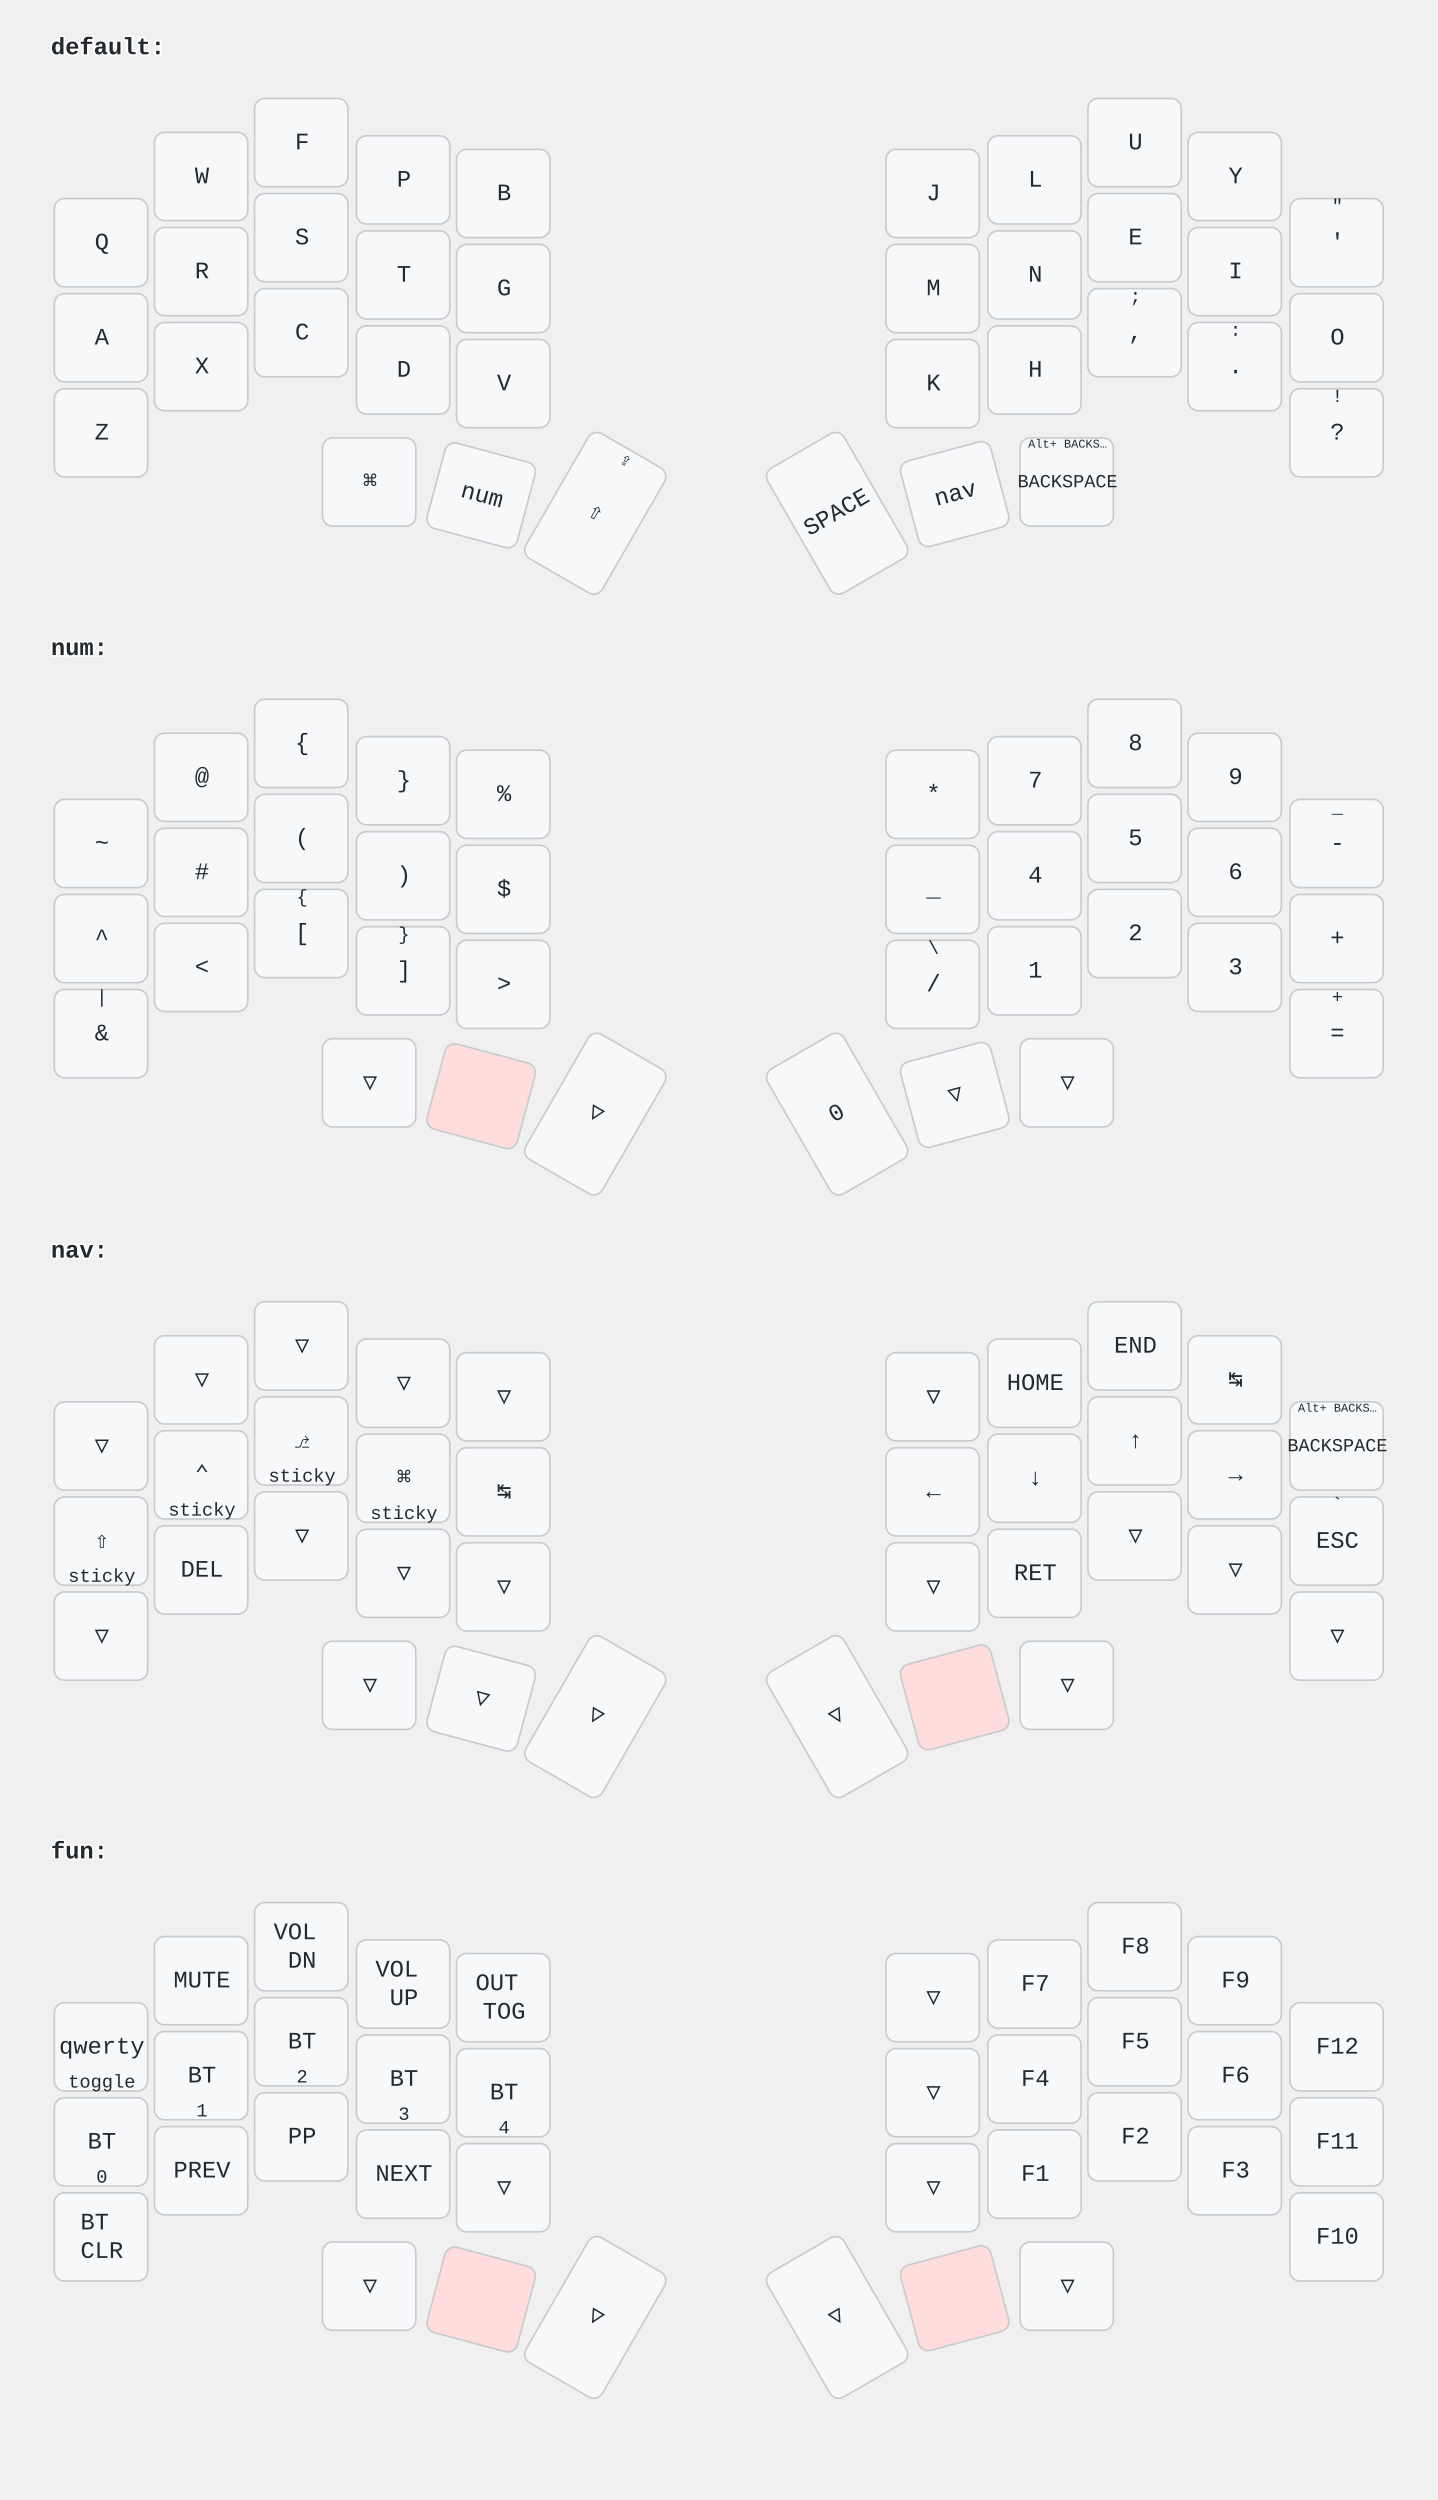
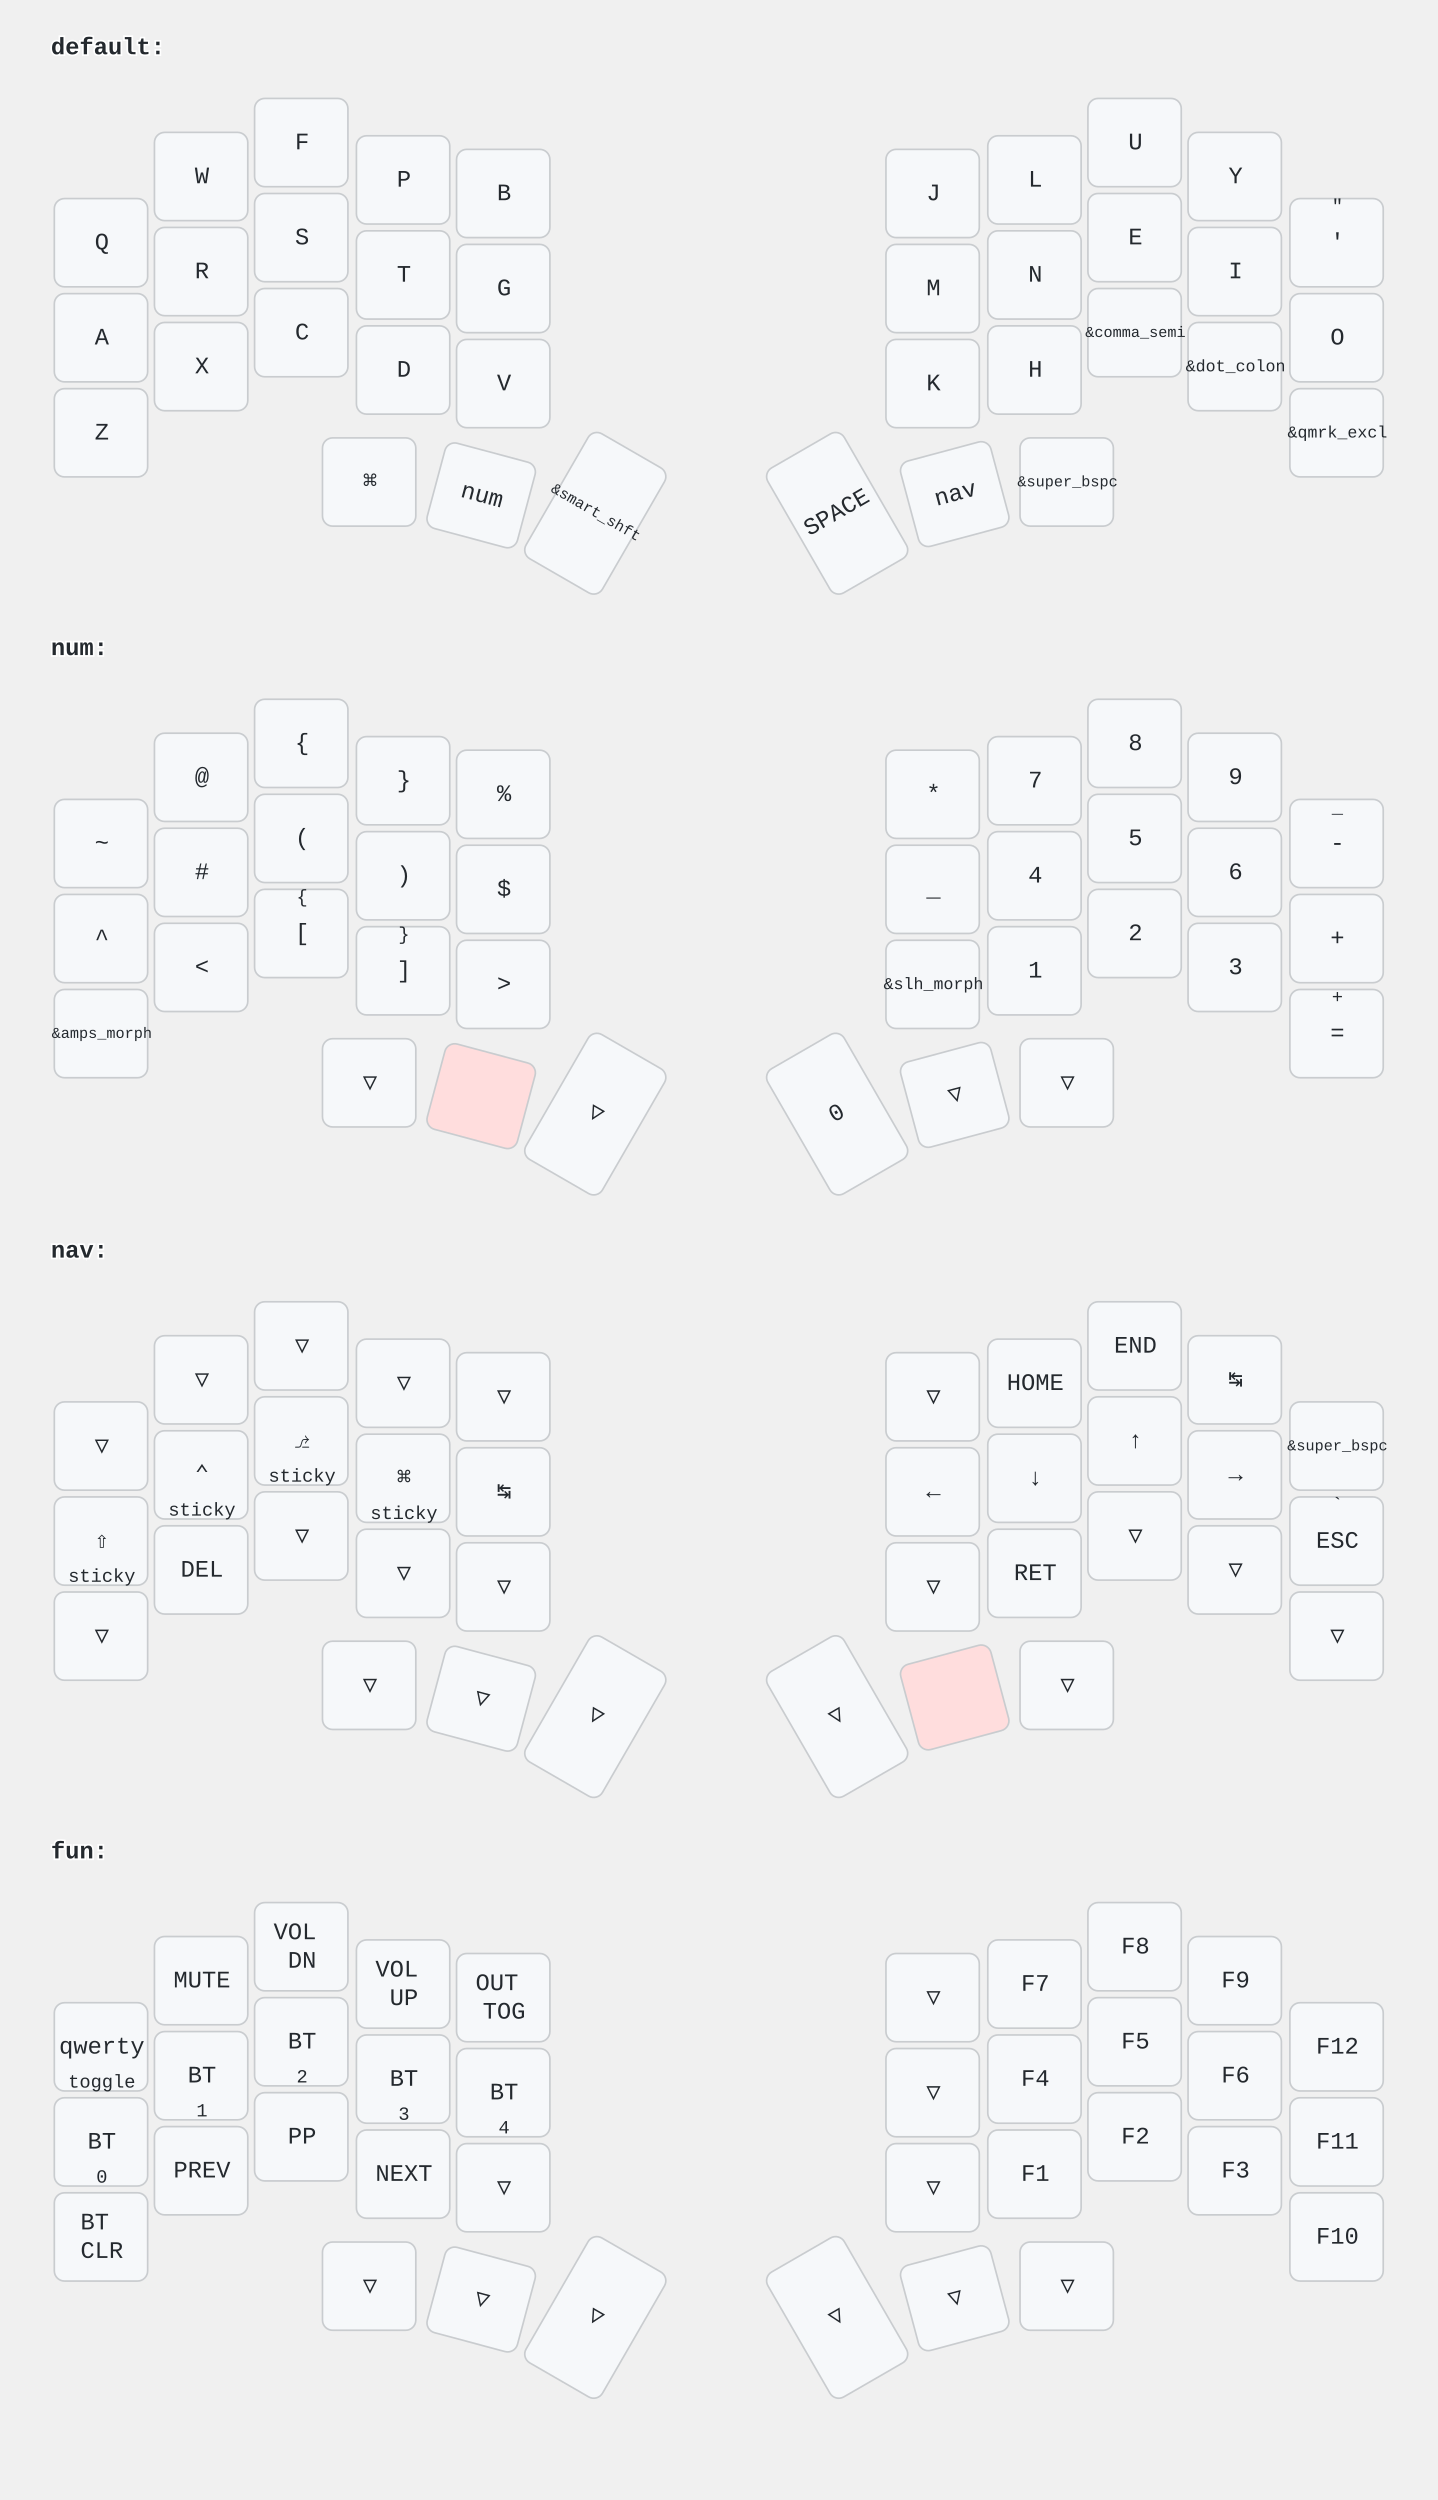
<svg xmlns="http://www.w3.org/2000/svg" width="847" height="1473" viewBox="0 0 847 1473" class="keymap">
  <style>/* font and background color specifications */
svg {
    font-family: SFMono-Regular,Consolas,Liberation Mono,Menlo,monospace;
    font-size: 14px;
    font-kerning: normal;
    text-rendering: optimizeLegibility;
    fill: #24292e;
}

/* default key styling */
rect {
    fill: #f6f8fa;
    stroke: #c9cccf;
    stroke-width: 1;
}

/* color accent for combo boxes */
rect.combo {
    fill: #cdf;
}

/* color accent for held keys */
rect.held, rect.combo.held {
    fill: #fdd;
}

/* color accent for ghost (optional) keys */
rect.ghost, rect.combo.ghost {
    fill: #ddd;
}

text {
    text-anchor: middle;
    dominant-baseline: middle;
}

/* styling for layer labels */
text.label {
    font-weight: bold;
    text-anchor: start;
    stroke: white;
    stroke-width: 2;
    paint-order: stroke;
}

/* styling for combo tap, and key hold/shifted label text */
text.combo, text.hold, text.shifted {
    font-size: 11px;
}

text.hold {
    text-anchor: middle;
    dominant-baseline: auto;
}

text.shifted {
    text-anchor: middle;
    dominant-baseline: hanging;
}

/* styling for hold/shifted label text in combo box */
text.combo.hold, text.combo.shifted {
    font-size: 8px;
}

/* styling for combo dendrons */
path {
    stroke-width: 1;
    stroke: gray;
    fill: none;
}
</style>
  <g transform="translate(30, 0)" class="layer-default">
    <text x="0" y="28" class="label" id="default">default:</text>
    <g transform="translate(0, 56)">
      <g transform="translate(30, 87)" class="key keypos-0">
        <rect rx="6" ry="6" x="-28" y="-26" width="55" height="52" class="key" />
        <text x="0" y="0" class="key tap">Q</text>
      </g>
      <g transform="translate(89, 48)" class="key keypos-1">
        <rect rx="6" ry="6" x="-28" y="-26" width="55" height="52" class="key" />
        <text x="0" y="0" class="key tap">W</text>
      </g>
      <g transform="translate(148, 28)" class="key keypos-2">
        <rect rx="6" ry="6" x="-28" y="-26" width="55" height="52" class="key" />
        <text x="0" y="0" class="key tap">F</text>
      </g>
      <g transform="translate(208, 50)" class="key keypos-3">
        <rect rx="6" ry="6" x="-28" y="-26" width="55" height="52" class="key" />
        <text x="0" y="0" class="key tap">P</text>
      </g>
      <g transform="translate(267, 58)" class="key keypos-4">
        <rect rx="6" ry="6" x="-28" y="-26" width="55" height="52" class="key" />
        <text x="0" y="0" class="key tap">B</text>
      </g>
      <g transform="translate(520, 58)" class="key keypos-5">
        <rect rx="6" ry="6" x="-28" y="-26" width="55" height="52" class="key" />
        <text x="0" y="0" class="key tap">J</text>
      </g>
      <g transform="translate(580, 50)" class="key keypos-6">
        <rect rx="6" ry="6" x="-28" y="-26" width="55" height="52" class="key" />
        <text x="0" y="0" class="key tap">L</text>
      </g>
      <g transform="translate(639, 28)" class="key keypos-7">
        <rect rx="6" ry="6" x="-28" y="-26" width="55" height="52" class="key" />
        <text x="0" y="0" class="key tap">U</text>
      </g>
      <g transform="translate(698, 48)" class="key keypos-8">
        <rect rx="6" ry="6" x="-28" y="-26" width="55" height="52" class="key" />
        <text x="0" y="0" class="key tap">Y</text>
      </g>
      <g transform="translate(758, 87)" class="key keypos-9">
        <rect rx="6" ry="6" x="-28" y="-26" width="55" height="52" class="key" />
        <text x="0" y="0" class="key tap">'</text>
        <text x="0" y="-24" class="key shifted">"</text>
      </g>
      <g transform="translate(30, 143)" class="key keypos-10">
        <rect rx="6" ry="6" x="-28" y="-26" width="55" height="52" class="key" />
        <text x="0" y="0" class="key tap">A</text>
      </g>
      <g transform="translate(89, 104)" class="key keypos-11">
        <rect rx="6" ry="6" x="-28" y="-26" width="55" height="52" class="key" />
        <text x="0" y="0" class="key tap">R</text>
      </g>
      <g transform="translate(148, 84)" class="key keypos-12">
        <rect rx="6" ry="6" x="-28" y="-26" width="55" height="52" class="key" />
        <text x="0" y="0" class="key tap">S</text>
      </g>
      <g transform="translate(208, 106)" class="key keypos-13">
        <rect rx="6" ry="6" x="-28" y="-26" width="55" height="52" class="key" />
        <text x="0" y="0" class="key tap">T</text>
      </g>
      <g transform="translate(267, 114)" class="key keypos-14">
        <rect rx="6" ry="6" x="-28" y="-26" width="55" height="52" class="key" />
        <text x="0" y="0" class="key tap">G</text>
      </g>
      <g transform="translate(520, 114)" class="key keypos-15">
        <rect rx="6" ry="6" x="-28" y="-26" width="55" height="52" class="key" />
        <text x="0" y="0" class="key tap">M</text>
      </g>
      <g transform="translate(580, 106)" class="key keypos-16">
        <rect rx="6" ry="6" x="-28" y="-26" width="55" height="52" class="key" />
        <text x="0" y="0" class="key tap">N</text>
      </g>
      <g transform="translate(639, 84)" class="key keypos-17">
        <rect rx="6" ry="6" x="-28" y="-26" width="55" height="52" class="key" />
        <text x="0" y="0" class="key tap">E</text>
      </g>
      <g transform="translate(698, 104)" class="key keypos-18">
        <rect rx="6" ry="6" x="-28" y="-26" width="55" height="52" class="key" />
        <text x="0" y="0" class="key tap">I</text>
      </g>
      <g transform="translate(758, 143)" class="key keypos-19">
        <rect rx="6" ry="6" x="-28" y="-26" width="55" height="52" class="key" />
        <text x="0" y="0" class="key tap">O</text>
      </g>
      <g transform="translate(30, 199)" class="key keypos-20">
        <rect rx="6" ry="6" x="-28" y="-26" width="55" height="52" class="key" />
        <text x="0" y="0" class="key tap">Z</text>
      </g>
      <g transform="translate(89, 160)" class="key keypos-21">
        <rect rx="6" ry="6" x="-28" y="-26" width="55" height="52" class="key" />
        <text x="0" y="0" class="key tap">X</text>
      </g>
      <g transform="translate(148, 140)" class="key keypos-22">
        <rect rx="6" ry="6" x="-28" y="-26" width="55" height="52" class="key" />
        <text x="0" y="0" class="key tap">C</text>
      </g>
      <g transform="translate(208, 162)" class="key keypos-23">
        <rect rx="6" ry="6" x="-28" y="-26" width="55" height="52" class="key" />
        <text x="0" y="0" class="key tap">D</text>
      </g>
      <g transform="translate(267, 170)" class="key keypos-24">
        <rect rx="6" ry="6" x="-28" y="-26" width="55" height="52" class="key" />
        <text x="0" y="0" class="key tap">V</text>
      </g>
      <g transform="translate(520, 170)" class="key keypos-25">
        <rect rx="6" ry="6" x="-28" y="-26" width="55" height="52" class="key" />
        <text x="0" y="0" class="key tap">K</text>
      </g>
      <g transform="translate(580, 162)" class="key keypos-26">
        <rect rx="6" ry="6" x="-28" y="-26" width="55" height="52" class="key" />
        <text x="0" y="0" class="key tap">H</text>
      </g>
      <g transform="translate(639, 140)" class="key keypos-27">
        <rect rx="6" ry="6" x="-28" y="-26" width="55" height="52" class="key" />
-         <text x="0" y="0" class="key tap">,</text>
-         <text x="0" y="-24" class="key shifted">;</text>
+         <text x="0" y="0" class="key tap">
+           <tspan style="font-size: 64%">&amp;comma_semi</tspan>
+         </text>
      </g>
      <g transform="translate(698, 160)" class="key keypos-28">
        <rect rx="6" ry="6" x="-28" y="-26" width="55" height="52" class="key" />
-         <text x="0" y="0" class="key tap">.</text>
-         <text x="0" y="-24" class="key shifted">:</text>
+         <text x="0" y="0" class="key tap">
+           <tspan style="font-size: 70%">&amp;dot_colon</tspan>
+         </text>
      </g>
      <g transform="translate(758, 199)" class="key keypos-29">
        <rect rx="6" ry="6" x="-28" y="-26" width="55" height="52" class="key" />
-         <text x="0" y="0" class="key tap">?</text>
-         <text x="0" y="-24" class="key shifted">!</text>
+         <text x="0" y="0" class="key tap">
+           <tspan style="font-size: 70%">&amp;qmrk_excl</tspan>
+         </text>
      </g>
      <g transform="translate(188, 228)" class="key keypos-30">
        <rect rx="6" ry="6" x="-28" y="-26" width="55" height="52" class="key" />
        <text x="0" y="0" class="key tap">⌘</text>
      </g>
      <g transform="translate(254, 236) rotate(15.0)" class="key keypos-31">
        <rect rx="6" ry="6" x="-28" y="-26" width="55" height="52" class="key" />
        <a href="#num">
          <text x="0" y="0" class="key tap layer-activator">num</text>
        </a>
      </g>
      <g transform="translate(321, 246) rotate(30.0)" class="key keypos-32">
        <rect rx="6" ry="6" x="-26" y="-42" width="52" height="85" class="key" />
-         <text x="0" y="0" class="key tap">⇧</text>
-         <text x="0" y="-40" class="key shifted">⇪</text>
+         <text x="0" y="0" class="key tap">
+           <tspan style="font-size: 64%">&amp;smart_shft</tspan>
+         </text>
      </g>
      <g transform="translate(463, 246) rotate(-30.0)" class="key keypos-33">
        <rect rx="6" ry="6" x="-26" y="-42" width="52" height="85" class="key" />
        <text x="0" y="0" class="key tap">SPACE</text>
      </g>
      <g transform="translate(533, 235) rotate(-15.0)" class="key keypos-34">
        <rect rx="6" ry="6" x="-28" y="-26" width="55" height="52" class="key" />
        <a href="#nav">
          <text x="0" y="0" class="key tap layer-activator">nav</text>
        </a>
      </g>
      <g transform="translate(599, 228)" class="key keypos-35">
        <rect rx="6" ry="6" x="-28" y="-26" width="55" height="52" class="key" />
        <text x="0" y="0" class="key tap">
-           <tspan style="font-size: 78%">BACKSPACE</tspan>
-         </text>
-         <text x="0" y="-24" class="key shifted">
-           <tspan style="font-size: 64%">Alt+ BACKS…</tspan>
+           <tspan style="font-size: 64%">&amp;super_bspc</tspan>
        </text>
      </g>
    </g>
  </g>
  <g transform="translate(30, 354)" class="layer-num">
    <text x="0" y="28" class="label" id="num">num:</text>
    <g transform="translate(0, 56)">
      <g transform="translate(30, 87)" class="key keypos-0">
        <rect rx="6" ry="6" x="-28" y="-26" width="55" height="52" class="key" />
        <text x="0" y="0" class="key tap">~</text>
      </g>
      <g transform="translate(89, 48)" class="key keypos-1">
        <rect rx="6" ry="6" x="-28" y="-26" width="55" height="52" class="key" />
        <text x="0" y="0" class="key tap">@</text>
      </g>
      <g transform="translate(148, 28)" class="key keypos-2">
        <rect rx="6" ry="6" x="-28" y="-26" width="55" height="52" class="key" />
        <text x="0" y="0" class="key tap">{</text>
      </g>
      <g transform="translate(208, 50)" class="key keypos-3">
        <rect rx="6" ry="6" x="-28" y="-26" width="55" height="52" class="key" />
        <text x="0" y="0" class="key tap">}</text>
      </g>
      <g transform="translate(267, 58)" class="key keypos-4">
        <rect rx="6" ry="6" x="-28" y="-26" width="55" height="52" class="key" />
        <text x="0" y="0" class="key tap">%</text>
      </g>
      <g transform="translate(520, 58)" class="key keypos-5">
        <rect rx="6" ry="6" x="-28" y="-26" width="55" height="52" class="key" />
        <text x="0" y="0" class="key tap">*</text>
      </g>
      <g transform="translate(580, 50)" class="key keypos-6">
        <rect rx="6" ry="6" x="-28" y="-26" width="55" height="52" class="key" />
        <text x="0" y="0" class="key tap">7</text>
      </g>
      <g transform="translate(639, 28)" class="key keypos-7">
        <rect rx="6" ry="6" x="-28" y="-26" width="55" height="52" class="key" />
        <text x="0" y="0" class="key tap">8</text>
      </g>
      <g transform="translate(698, 48)" class="key keypos-8">
        <rect rx="6" ry="6" x="-28" y="-26" width="55" height="52" class="key" />
        <text x="0" y="0" class="key tap">9</text>
      </g>
      <g transform="translate(758, 87)" class="key keypos-9">
        <rect rx="6" ry="6" x="-28" y="-26" width="55" height="52" class="key" />
        <text x="0" y="0" class="key tap">-</text>
        <text x="0" y="-24" class="key shifted">_</text>
      </g>
      <g transform="translate(30, 143)" class="key keypos-10">
        <rect rx="6" ry="6" x="-28" y="-26" width="55" height="52" class="key" />
        <text x="0" y="0" class="key tap">^</text>
      </g>
      <g transform="translate(89, 104)" class="key keypos-11">
        <rect rx="6" ry="6" x="-28" y="-26" width="55" height="52" class="key" />
        <text x="0" y="0" class="key tap">#</text>
      </g>
      <g transform="translate(148, 84)" class="key keypos-12">
        <rect rx="6" ry="6" x="-28" y="-26" width="55" height="52" class="key" />
        <text x="0" y="0" class="key tap">(</text>
      </g>
      <g transform="translate(208, 106)" class="key keypos-13">
        <rect rx="6" ry="6" x="-28" y="-26" width="55" height="52" class="key" />
        <text x="0" y="0" class="key tap">)</text>
      </g>
      <g transform="translate(267, 114)" class="key keypos-14">
        <rect rx="6" ry="6" x="-28" y="-26" width="55" height="52" class="key" />
        <text x="0" y="0" class="key tap">$</text>
      </g>
      <g transform="translate(520, 114)" class="key keypos-15">
        <rect rx="6" ry="6" x="-28" y="-26" width="55" height="52" class="key" />
        <text x="0" y="0" class="key tap">_</text>
      </g>
      <g transform="translate(580, 106)" class="key keypos-16">
        <rect rx="6" ry="6" x="-28" y="-26" width="55" height="52" class="key" />
        <text x="0" y="0" class="key tap">4</text>
      </g>
      <g transform="translate(639, 84)" class="key keypos-17">
        <rect rx="6" ry="6" x="-28" y="-26" width="55" height="52" class="key" />
        <text x="0" y="0" class="key tap">5</text>
      </g>
      <g transform="translate(698, 104)" class="key keypos-18">
        <rect rx="6" ry="6" x="-28" y="-26" width="55" height="52" class="key" />
        <text x="0" y="0" class="key tap">6</text>
      </g>
      <g transform="translate(758, 143)" class="key keypos-19">
        <rect rx="6" ry="6" x="-28" y="-26" width="55" height="52" class="key" />
        <text x="0" y="0" class="key tap">+</text>
      </g>
      <g transform="translate(30, 199)" class="key keypos-20">
        <rect rx="6" ry="6" x="-28" y="-26" width="55" height="52" class="key" />
-         <text x="0" y="0" class="key tap">&amp;</text>
-         <text x="0" y="-24" class="key shifted">|</text>
+         <text x="0" y="0" class="key tap">
+           <tspan style="font-size: 64%">&amp;amps_morph</tspan>
+         </text>
      </g>
      <g transform="translate(89, 160)" class="key keypos-21">
        <rect rx="6" ry="6" x="-28" y="-26" width="55" height="52" class="key" />
        <text x="0" y="0" class="key tap">&lt;</text>
      </g>
      <g transform="translate(148, 140)" class="key keypos-22">
        <rect rx="6" ry="6" x="-28" y="-26" width="55" height="52" class="key" />
        <text x="0" y="0" class="key tap">[</text>
        <text x="0" y="-24" class="key shifted">{</text>
      </g>
      <g transform="translate(208, 162)" class="key keypos-23">
        <rect rx="6" ry="6" x="-28" y="-26" width="55" height="52" class="key" />
        <text x="0" y="0" class="key tap">]</text>
        <text x="0" y="-24" class="key shifted">}</text>
      </g>
      <g transform="translate(267, 170)" class="key keypos-24">
        <rect rx="6" ry="6" x="-28" y="-26" width="55" height="52" class="key" />
        <text x="0" y="0" class="key tap">&gt;</text>
      </g>
      <g transform="translate(520, 170)" class="key keypos-25">
        <rect rx="6" ry="6" x="-28" y="-26" width="55" height="52" class="key" />
-         <text x="0" y="0" class="key tap">/</text>
-         <text x="0" y="-24" class="key shifted">\</text>
+         <text x="0" y="0" class="key tap">
+           <tspan style="font-size: 70%">&amp;slh_morph</tspan>
+         </text>
      </g>
      <g transform="translate(580, 162)" class="key keypos-26">
        <rect rx="6" ry="6" x="-28" y="-26" width="55" height="52" class="key" />
        <text x="0" y="0" class="key tap">1</text>
      </g>
      <g transform="translate(639, 140)" class="key keypos-27">
        <rect rx="6" ry="6" x="-28" y="-26" width="55" height="52" class="key" />
        <text x="0" y="0" class="key tap">2</text>
      </g>
      <g transform="translate(698, 160)" class="key keypos-28">
        <rect rx="6" ry="6" x="-28" y="-26" width="55" height="52" class="key" />
        <text x="0" y="0" class="key tap">3</text>
      </g>
      <g transform="translate(758, 199)" class="key keypos-29">
        <rect rx="6" ry="6" x="-28" y="-26" width="55" height="52" class="key" />
        <text x="0" y="0" class="key tap">=</text>
        <text x="0" y="-24" class="key shifted">+</text>
      </g>
      <g transform="translate(188, 228)" class="key trans keypos-30">
        <rect rx="6" ry="6" x="-28" y="-26" width="55" height="52" class="key trans" />
        <text x="0" y="0" class="key trans tap">▽</text>
      </g>
      <g transform="translate(254, 236) rotate(15.0)" class="key held keypos-31">
        <rect rx="6" ry="6" x="-28" y="-26" width="55" height="52" class="key held" />
      </g>
      <g transform="translate(321, 246) rotate(30.0)" class="key trans keypos-32">
        <rect rx="6" ry="6" x="-26" y="-42" width="52" height="85" class="key trans" />
        <text x="0" y="0" class="key trans tap">▽</text>
      </g>
      <g transform="translate(463, 246) rotate(-30.0)" class="key keypos-33">
        <rect rx="6" ry="6" x="-26" y="-42" width="52" height="85" class="key" />
        <text x="0" y="0" class="key tap">0</text>
      </g>
      <g transform="translate(533, 235) rotate(-15.0)" class="key trans keypos-34">
        <rect rx="6" ry="6" x="-28" y="-26" width="55" height="52" class="key trans" />
        <text x="0" y="0" class="key trans tap">▽</text>
      </g>
      <g transform="translate(599, 228)" class="key trans keypos-35">
        <rect rx="6" ry="6" x="-28" y="-26" width="55" height="52" class="key trans" />
        <text x="0" y="0" class="key trans tap">▽</text>
      </g>
    </g>
  </g>
  <g transform="translate(30, 709)" class="layer-nav">
    <text x="0" y="28" class="label" id="nav">nav:</text>
    <g transform="translate(0, 56)">
      <g transform="translate(30, 87)" class="key trans keypos-0">
        <rect rx="6" ry="6" x="-28" y="-26" width="55" height="52" class="key trans" />
        <text x="0" y="0" class="key trans tap">▽</text>
      </g>
      <g transform="translate(89, 48)" class="key trans keypos-1">
        <rect rx="6" ry="6" x="-28" y="-26" width="55" height="52" class="key trans" />
        <text x="0" y="0" class="key trans tap">▽</text>
      </g>
      <g transform="translate(148, 28)" class="key trans keypos-2">
        <rect rx="6" ry="6" x="-28" y="-26" width="55" height="52" class="key trans" />
        <text x="0" y="0" class="key trans tap">▽</text>
      </g>
      <g transform="translate(208, 50)" class="key trans keypos-3">
        <rect rx="6" ry="6" x="-28" y="-26" width="55" height="52" class="key trans" />
        <text x="0" y="0" class="key trans tap">▽</text>
      </g>
      <g transform="translate(267, 58)" class="key trans keypos-4">
        <rect rx="6" ry="6" x="-28" y="-26" width="55" height="52" class="key trans" />
        <text x="0" y="0" class="key trans tap">▽</text>
      </g>
      <g transform="translate(520, 58)" class="key trans keypos-5">
        <rect rx="6" ry="6" x="-28" y="-26" width="55" height="52" class="key trans" />
        <text x="0" y="0" class="key trans tap">▽</text>
      </g>
      <g transform="translate(580, 50)" class="key keypos-6">
        <rect rx="6" ry="6" x="-28" y="-26" width="55" height="52" class="key" />
        <text x="0" y="0" class="key tap">HOME</text>
      </g>
      <g transform="translate(639, 28)" class="key keypos-7">
        <rect rx="6" ry="6" x="-28" y="-26" width="55" height="52" class="key" />
        <text x="0" y="0" class="key tap">END</text>
      </g>
      <g transform="translate(698, 48)" class="key keypos-8">
        <rect rx="6" ry="6" x="-28" y="-26" width="55" height="52" class="key" />
        <text x="0" y="0" class="key tap">↹</text>
      </g>
      <g transform="translate(758, 87)" class="key keypos-9">
        <rect rx="6" ry="6" x="-28" y="-26" width="55" height="52" class="key" />
        <text x="0" y="0" class="key tap">
-           <tspan style="font-size: 78%">BACKSPACE</tspan>
-         </text>
-         <text x="0" y="-24" class="key shifted">
-           <tspan style="font-size: 64%">Alt+ BACKS…</tspan>
+           <tspan style="font-size: 64%">&amp;super_bspc</tspan>
        </text>
      </g>
      <g transform="translate(30, 143)" class="key keypos-10">
        <rect rx="6" ry="6" x="-28" y="-26" width="55" height="52" class="key" />
        <text x="0" y="0" class="key tap">⇧</text>
        <text x="0" y="24" class="key hold">sticky</text>
      </g>
      <g transform="translate(89, 104)" class="key keypos-11">
        <rect rx="6" ry="6" x="-28" y="-26" width="55" height="52" class="key" />
        <text x="0" y="0" class="key tap">⌃</text>
        <text x="0" y="24" class="key hold">sticky</text>
      </g>
      <g transform="translate(148, 84)" class="key keypos-12">
        <rect rx="6" ry="6" x="-28" y="-26" width="55" height="52" class="key" />
        <text x="0" y="0" class="key tap">⎇</text>
        <text x="0" y="24" class="key hold">sticky</text>
      </g>
      <g transform="translate(208, 106)" class="key keypos-13">
        <rect rx="6" ry="6" x="-28" y="-26" width="55" height="52" class="key" />
        <text x="0" y="0" class="key tap">⌘</text>
        <text x="0" y="24" class="key hold">sticky</text>
      </g>
      <g transform="translate(267, 114)" class="key keypos-14">
        <rect rx="6" ry="6" x="-28" y="-26" width="55" height="52" class="key" />
        <text x="0" y="0" class="key tap">↹</text>
      </g>
      <g transform="translate(520, 114)" class="key keypos-15">
        <rect rx="6" ry="6" x="-28" y="-26" width="55" height="52" class="key" />
        <text x="0" y="0" class="key tap">←</text>
      </g>
      <g transform="translate(580, 106)" class="key keypos-16">
        <rect rx="6" ry="6" x="-28" y="-26" width="55" height="52" class="key" />
        <text x="0" y="0" class="key tap">↓</text>
      </g>
      <g transform="translate(639, 84)" class="key keypos-17">
        <rect rx="6" ry="6" x="-28" y="-26" width="55" height="52" class="key" />
        <text x="0" y="0" class="key tap">↑</text>
      </g>
      <g transform="translate(698, 104)" class="key keypos-18">
        <rect rx="6" ry="6" x="-28" y="-26" width="55" height="52" class="key" />
        <text x="0" y="0" class="key tap">→</text>
      </g>
      <g transform="translate(758, 143)" class="key keypos-19">
        <rect rx="6" ry="6" x="-28" y="-26" width="55" height="52" class="key" />
        <text x="0" y="0" class="key tap">ESC</text>
        <text x="0" y="-24" class="key shifted">`</text>
      </g>
      <g transform="translate(30, 199)" class="key trans keypos-20">
        <rect rx="6" ry="6" x="-28" y="-26" width="55" height="52" class="key trans" />
        <text x="0" y="0" class="key trans tap">▽</text>
      </g>
      <g transform="translate(89, 160)" class="key keypos-21">
        <rect rx="6" ry="6" x="-28" y="-26" width="55" height="52" class="key" />
        <text x="0" y="0" class="key tap">DEL</text>
      </g>
      <g transform="translate(148, 140)" class="key trans keypos-22">
        <rect rx="6" ry="6" x="-28" y="-26" width="55" height="52" class="key trans" />
        <text x="0" y="0" class="key trans tap">▽</text>
      </g>
      <g transform="translate(208, 162)" class="key trans keypos-23">
        <rect rx="6" ry="6" x="-28" y="-26" width="55" height="52" class="key trans" />
        <text x="0" y="0" class="key trans tap">▽</text>
      </g>
      <g transform="translate(267, 170)" class="key trans keypos-24">
        <rect rx="6" ry="6" x="-28" y="-26" width="55" height="52" class="key trans" />
        <text x="0" y="0" class="key trans tap">▽</text>
      </g>
      <g transform="translate(520, 170)" class="key trans keypos-25">
        <rect rx="6" ry="6" x="-28" y="-26" width="55" height="52" class="key trans" />
        <text x="0" y="0" class="key trans tap">▽</text>
      </g>
      <g transform="translate(580, 162)" class="key keypos-26">
        <rect rx="6" ry="6" x="-28" y="-26" width="55" height="52" class="key" />
        <text x="0" y="0" class="key tap">RET</text>
      </g>
      <g transform="translate(639, 140)" class="key trans keypos-27">
        <rect rx="6" ry="6" x="-28" y="-26" width="55" height="52" class="key trans" />
        <text x="0" y="0" class="key trans tap">▽</text>
      </g>
      <g transform="translate(698, 160)" class="key trans keypos-28">
        <rect rx="6" ry="6" x="-28" y="-26" width="55" height="52" class="key trans" />
        <text x="0" y="0" class="key trans tap">▽</text>
      </g>
      <g transform="translate(758, 199)" class="key trans keypos-29">
        <rect rx="6" ry="6" x="-28" y="-26" width="55" height="52" class="key trans" />
        <text x="0" y="0" class="key trans tap">▽</text>
      </g>
      <g transform="translate(188, 228)" class="key trans keypos-30">
        <rect rx="6" ry="6" x="-28" y="-26" width="55" height="52" class="key trans" />
        <text x="0" y="0" class="key trans tap">▽</text>
      </g>
      <g transform="translate(254, 236) rotate(15.0)" class="key trans keypos-31">
        <rect rx="6" ry="6" x="-28" y="-26" width="55" height="52" class="key trans" />
        <text x="0" y="0" class="key trans tap">▽</text>
      </g>
      <g transform="translate(321, 246) rotate(30.0)" class="key trans keypos-32">
        <rect rx="6" ry="6" x="-26" y="-42" width="52" height="85" class="key trans" />
        <text x="0" y="0" class="key trans tap">▽</text>
      </g>
      <g transform="translate(463, 246) rotate(-30.0)" class="key trans keypos-33">
        <rect rx="6" ry="6" x="-26" y="-42" width="52" height="85" class="key trans" />
        <text x="0" y="0" class="key trans tap">▽</text>
      </g>
      <g transform="translate(533, 235) rotate(-15.0)" class="key held keypos-34">
        <rect rx="6" ry="6" x="-28" y="-26" width="55" height="52" class="key held" />
      </g>
      <g transform="translate(599, 228)" class="key trans keypos-35">
        <rect rx="6" ry="6" x="-28" y="-26" width="55" height="52" class="key trans" />
        <text x="0" y="0" class="key trans tap">▽</text>
      </g>
    </g>
  </g>
  <g transform="translate(30, 1063)" class="layer-fun">
    <text x="0" y="28" class="label" id="fun">fun:</text>
    <g transform="translate(0, 56)">
      <g transform="translate(30, 87)" class="key keypos-0">
        <rect rx="6" ry="6" x="-28" y="-26" width="55" height="52" class="key" />
        <text x="0" y="0" class="key tap">qwerty</text>
        <text x="0" y="24" class="key hold">toggle</text>
      </g>
      <g transform="translate(89, 48)" class="key keypos-1">
        <rect rx="6" ry="6" x="-28" y="-26" width="55" height="52" class="key" />
        <text x="0" y="0" class="key tap">MUTE</text>
      </g>
      <g transform="translate(148, 28)" class="key keypos-2">
        <rect rx="6" ry="6" x="-28" y="-26" width="55" height="52" class="key" />
        <text x="0" y="0" class="key tap">
          <tspan x="0" dy="-0.6em">VOL</tspan>
          <tspan x="0" dy="1.2em">DN</tspan>
        </text>
      </g>
      <g transform="translate(208, 50)" class="key keypos-3">
        <rect rx="6" ry="6" x="-28" y="-26" width="55" height="52" class="key" />
        <text x="0" y="0" class="key tap">
          <tspan x="0" dy="-0.6em">VOL</tspan>
          <tspan x="0" dy="1.2em">UP</tspan>
        </text>
      </g>
      <g transform="translate(267, 58)" class="key keypos-4">
        <rect rx="6" ry="6" x="-28" y="-26" width="55" height="52" class="key" />
        <text x="0" y="0" class="key tap">
          <tspan x="0" dy="-0.6em">OUT</tspan>
          <tspan x="0" dy="1.2em">TOG</tspan>
        </text>
      </g>
      <g transform="translate(520, 58)" class="key trans keypos-5">
        <rect rx="6" ry="6" x="-28" y="-26" width="55" height="52" class="key trans" />
        <text x="0" y="0" class="key trans tap">▽</text>
      </g>
      <g transform="translate(580, 50)" class="key keypos-6">
        <rect rx="6" ry="6" x="-28" y="-26" width="55" height="52" class="key" />
        <text x="0" y="0" class="key tap">F7</text>
      </g>
      <g transform="translate(639, 28)" class="key keypos-7">
        <rect rx="6" ry="6" x="-28" y="-26" width="55" height="52" class="key" />
        <text x="0" y="0" class="key tap">F8</text>
      </g>
      <g transform="translate(698, 48)" class="key keypos-8">
        <rect rx="6" ry="6" x="-28" y="-26" width="55" height="52" class="key" />
        <text x="0" y="0" class="key tap">F9</text>
      </g>
      <g transform="translate(758, 87)" class="key keypos-9">
        <rect rx="6" ry="6" x="-28" y="-26" width="55" height="52" class="key" />
        <text x="0" y="0" class="key tap">F12</text>
      </g>
      <g transform="translate(30, 143)" class="key keypos-10">
        <rect rx="6" ry="6" x="-28" y="-26" width="55" height="52" class="key" />
        <text x="0" y="0" class="key tap">BT</text>
        <text x="0" y="24" class="key hold">0</text>
      </g>
      <g transform="translate(89, 104)" class="key keypos-11">
        <rect rx="6" ry="6" x="-28" y="-26" width="55" height="52" class="key" />
        <text x="0" y="0" class="key tap">BT</text>
        <text x="0" y="24" class="key hold">1</text>
      </g>
      <g transform="translate(148, 84)" class="key keypos-12">
        <rect rx="6" ry="6" x="-28" y="-26" width="55" height="52" class="key" />
        <text x="0" y="0" class="key tap">BT</text>
        <text x="0" y="24" class="key hold">2</text>
      </g>
      <g transform="translate(208, 106)" class="key keypos-13">
        <rect rx="6" ry="6" x="-28" y="-26" width="55" height="52" class="key" />
        <text x="0" y="0" class="key tap">BT</text>
        <text x="0" y="24" class="key hold">3</text>
      </g>
      <g transform="translate(267, 114)" class="key keypos-14">
        <rect rx="6" ry="6" x="-28" y="-26" width="55" height="52" class="key" />
        <text x="0" y="0" class="key tap">BT</text>
        <text x="0" y="24" class="key hold">4</text>
      </g>
      <g transform="translate(520, 114)" class="key trans keypos-15">
        <rect rx="6" ry="6" x="-28" y="-26" width="55" height="52" class="key trans" />
        <text x="0" y="0" class="key trans tap">▽</text>
      </g>
      <g transform="translate(580, 106)" class="key keypos-16">
        <rect rx="6" ry="6" x="-28" y="-26" width="55" height="52" class="key" />
        <text x="0" y="0" class="key tap">F4</text>
      </g>
      <g transform="translate(639, 84)" class="key keypos-17">
        <rect rx="6" ry="6" x="-28" y="-26" width="55" height="52" class="key" />
        <text x="0" y="0" class="key tap">F5</text>
      </g>
      <g transform="translate(698, 104)" class="key keypos-18">
        <rect rx="6" ry="6" x="-28" y="-26" width="55" height="52" class="key" />
        <text x="0" y="0" class="key tap">F6</text>
      </g>
      <g transform="translate(758, 143)" class="key keypos-19">
        <rect rx="6" ry="6" x="-28" y="-26" width="55" height="52" class="key" />
        <text x="0" y="0" class="key tap">F11</text>
      </g>
      <g transform="translate(30, 199)" class="key keypos-20">
        <rect rx="6" ry="6" x="-28" y="-26" width="55" height="52" class="key" />
        <text x="0" y="0" class="key tap">
          <tspan x="0" dy="-0.6em">BT</tspan>
          <tspan x="0" dy="1.2em">CLR</tspan>
        </text>
      </g>
      <g transform="translate(89, 160)" class="key keypos-21">
        <rect rx="6" ry="6" x="-28" y="-26" width="55" height="52" class="key" />
        <text x="0" y="0" class="key tap">PREV</text>
      </g>
      <g transform="translate(148, 140)" class="key keypos-22">
        <rect rx="6" ry="6" x="-28" y="-26" width="55" height="52" class="key" />
        <text x="0" y="0" class="key tap">PP</text>
      </g>
      <g transform="translate(208, 162)" class="key keypos-23">
        <rect rx="6" ry="6" x="-28" y="-26" width="55" height="52" class="key" />
        <text x="0" y="0" class="key tap">NEXT</text>
      </g>
      <g transform="translate(267, 170)" class="key trans keypos-24">
        <rect rx="6" ry="6" x="-28" y="-26" width="55" height="52" class="key trans" />
        <text x="0" y="0" class="key trans tap">▽</text>
      </g>
      <g transform="translate(520, 170)" class="key trans keypos-25">
        <rect rx="6" ry="6" x="-28" y="-26" width="55" height="52" class="key trans" />
        <text x="0" y="0" class="key trans tap">▽</text>
      </g>
      <g transform="translate(580, 162)" class="key keypos-26">
        <rect rx="6" ry="6" x="-28" y="-26" width="55" height="52" class="key" />
        <text x="0" y="0" class="key tap">F1</text>
      </g>
      <g transform="translate(639, 140)" class="key keypos-27">
        <rect rx="6" ry="6" x="-28" y="-26" width="55" height="52" class="key" />
        <text x="0" y="0" class="key tap">F2</text>
      </g>
      <g transform="translate(698, 160)" class="key keypos-28">
        <rect rx="6" ry="6" x="-28" y="-26" width="55" height="52" class="key" />
        <text x="0" y="0" class="key tap">F3</text>
      </g>
      <g transform="translate(758, 199)" class="key keypos-29">
        <rect rx="6" ry="6" x="-28" y="-26" width="55" height="52" class="key" />
        <text x="0" y="0" class="key tap">F10</text>
      </g>
      <g transform="translate(188, 228)" class="key trans keypos-30">
        <rect rx="6" ry="6" x="-28" y="-26" width="55" height="52" class="key trans" />
        <text x="0" y="0" class="key trans tap">▽</text>
      </g>
-       <g transform="translate(254, 236) rotate(15.0)" class="key held keypos-31">
-         <rect rx="6" ry="6" x="-28" y="-26" width="55" height="52" class="key held" />
+       <g transform="translate(254, 236) rotate(15.0)" class="key trans keypos-31">
+         <rect rx="6" ry="6" x="-28" y="-26" width="55" height="52" class="key trans" />
+         <text x="0" y="0" class="key trans tap">▽</text>
      </g>
      <g transform="translate(321, 246) rotate(30.0)" class="key trans keypos-32">
        <rect rx="6" ry="6" x="-26" y="-42" width="52" height="85" class="key trans" />
        <text x="0" y="0" class="key trans tap">▽</text>
      </g>
      <g transform="translate(463, 246) rotate(-30.0)" class="key trans keypos-33">
        <rect rx="6" ry="6" x="-26" y="-42" width="52" height="85" class="key trans" />
        <text x="0" y="0" class="key trans tap">▽</text>
      </g>
-       <g transform="translate(533, 235) rotate(-15.0)" class="key held keypos-34">
-         <rect rx="6" ry="6" x="-28" y="-26" width="55" height="52" class="key held" />
+       <g transform="translate(533, 235) rotate(-15.0)" class="key trans keypos-34">
+         <rect rx="6" ry="6" x="-28" y="-26" width="55" height="52" class="key trans" />
+         <text x="0" y="0" class="key trans tap">▽</text>
      </g>
      <g transform="translate(599, 228)" class="key trans keypos-35">
        <rect rx="6" ry="6" x="-28" y="-26" width="55" height="52" class="key trans" />
        <text x="0" y="0" class="key trans tap">▽</text>
      </g>
    </g>
  </g>
</svg>
